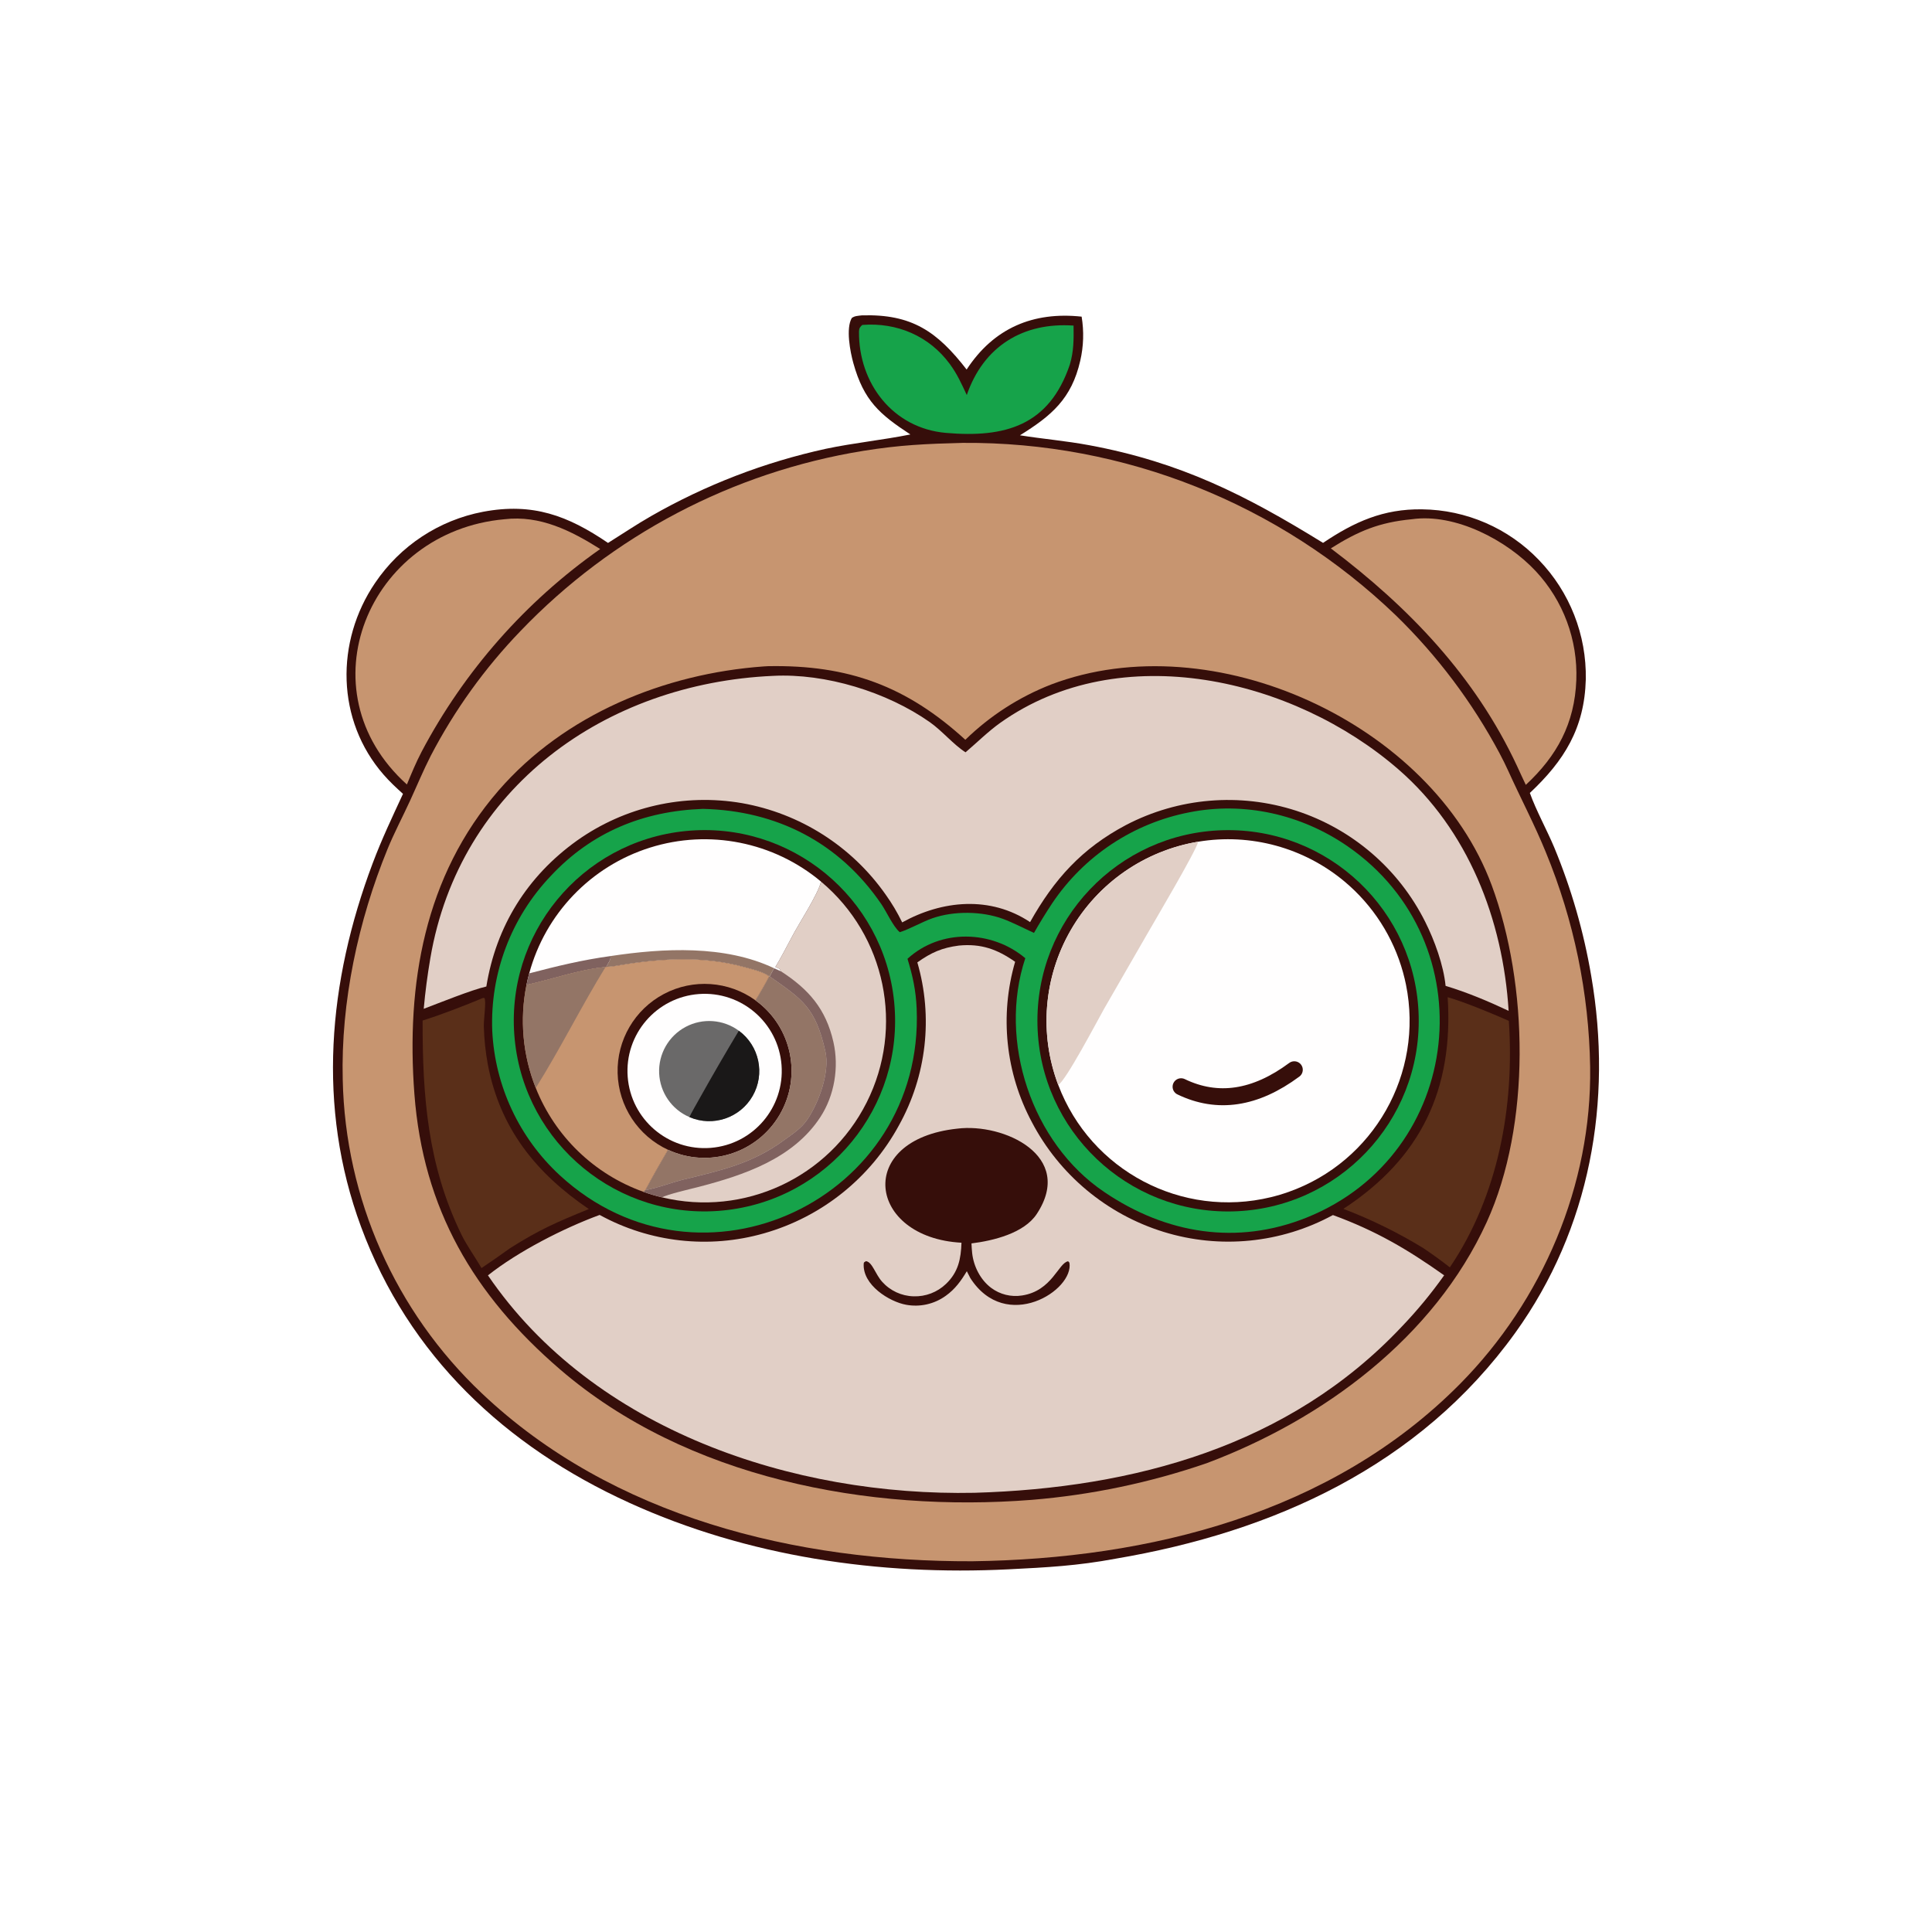
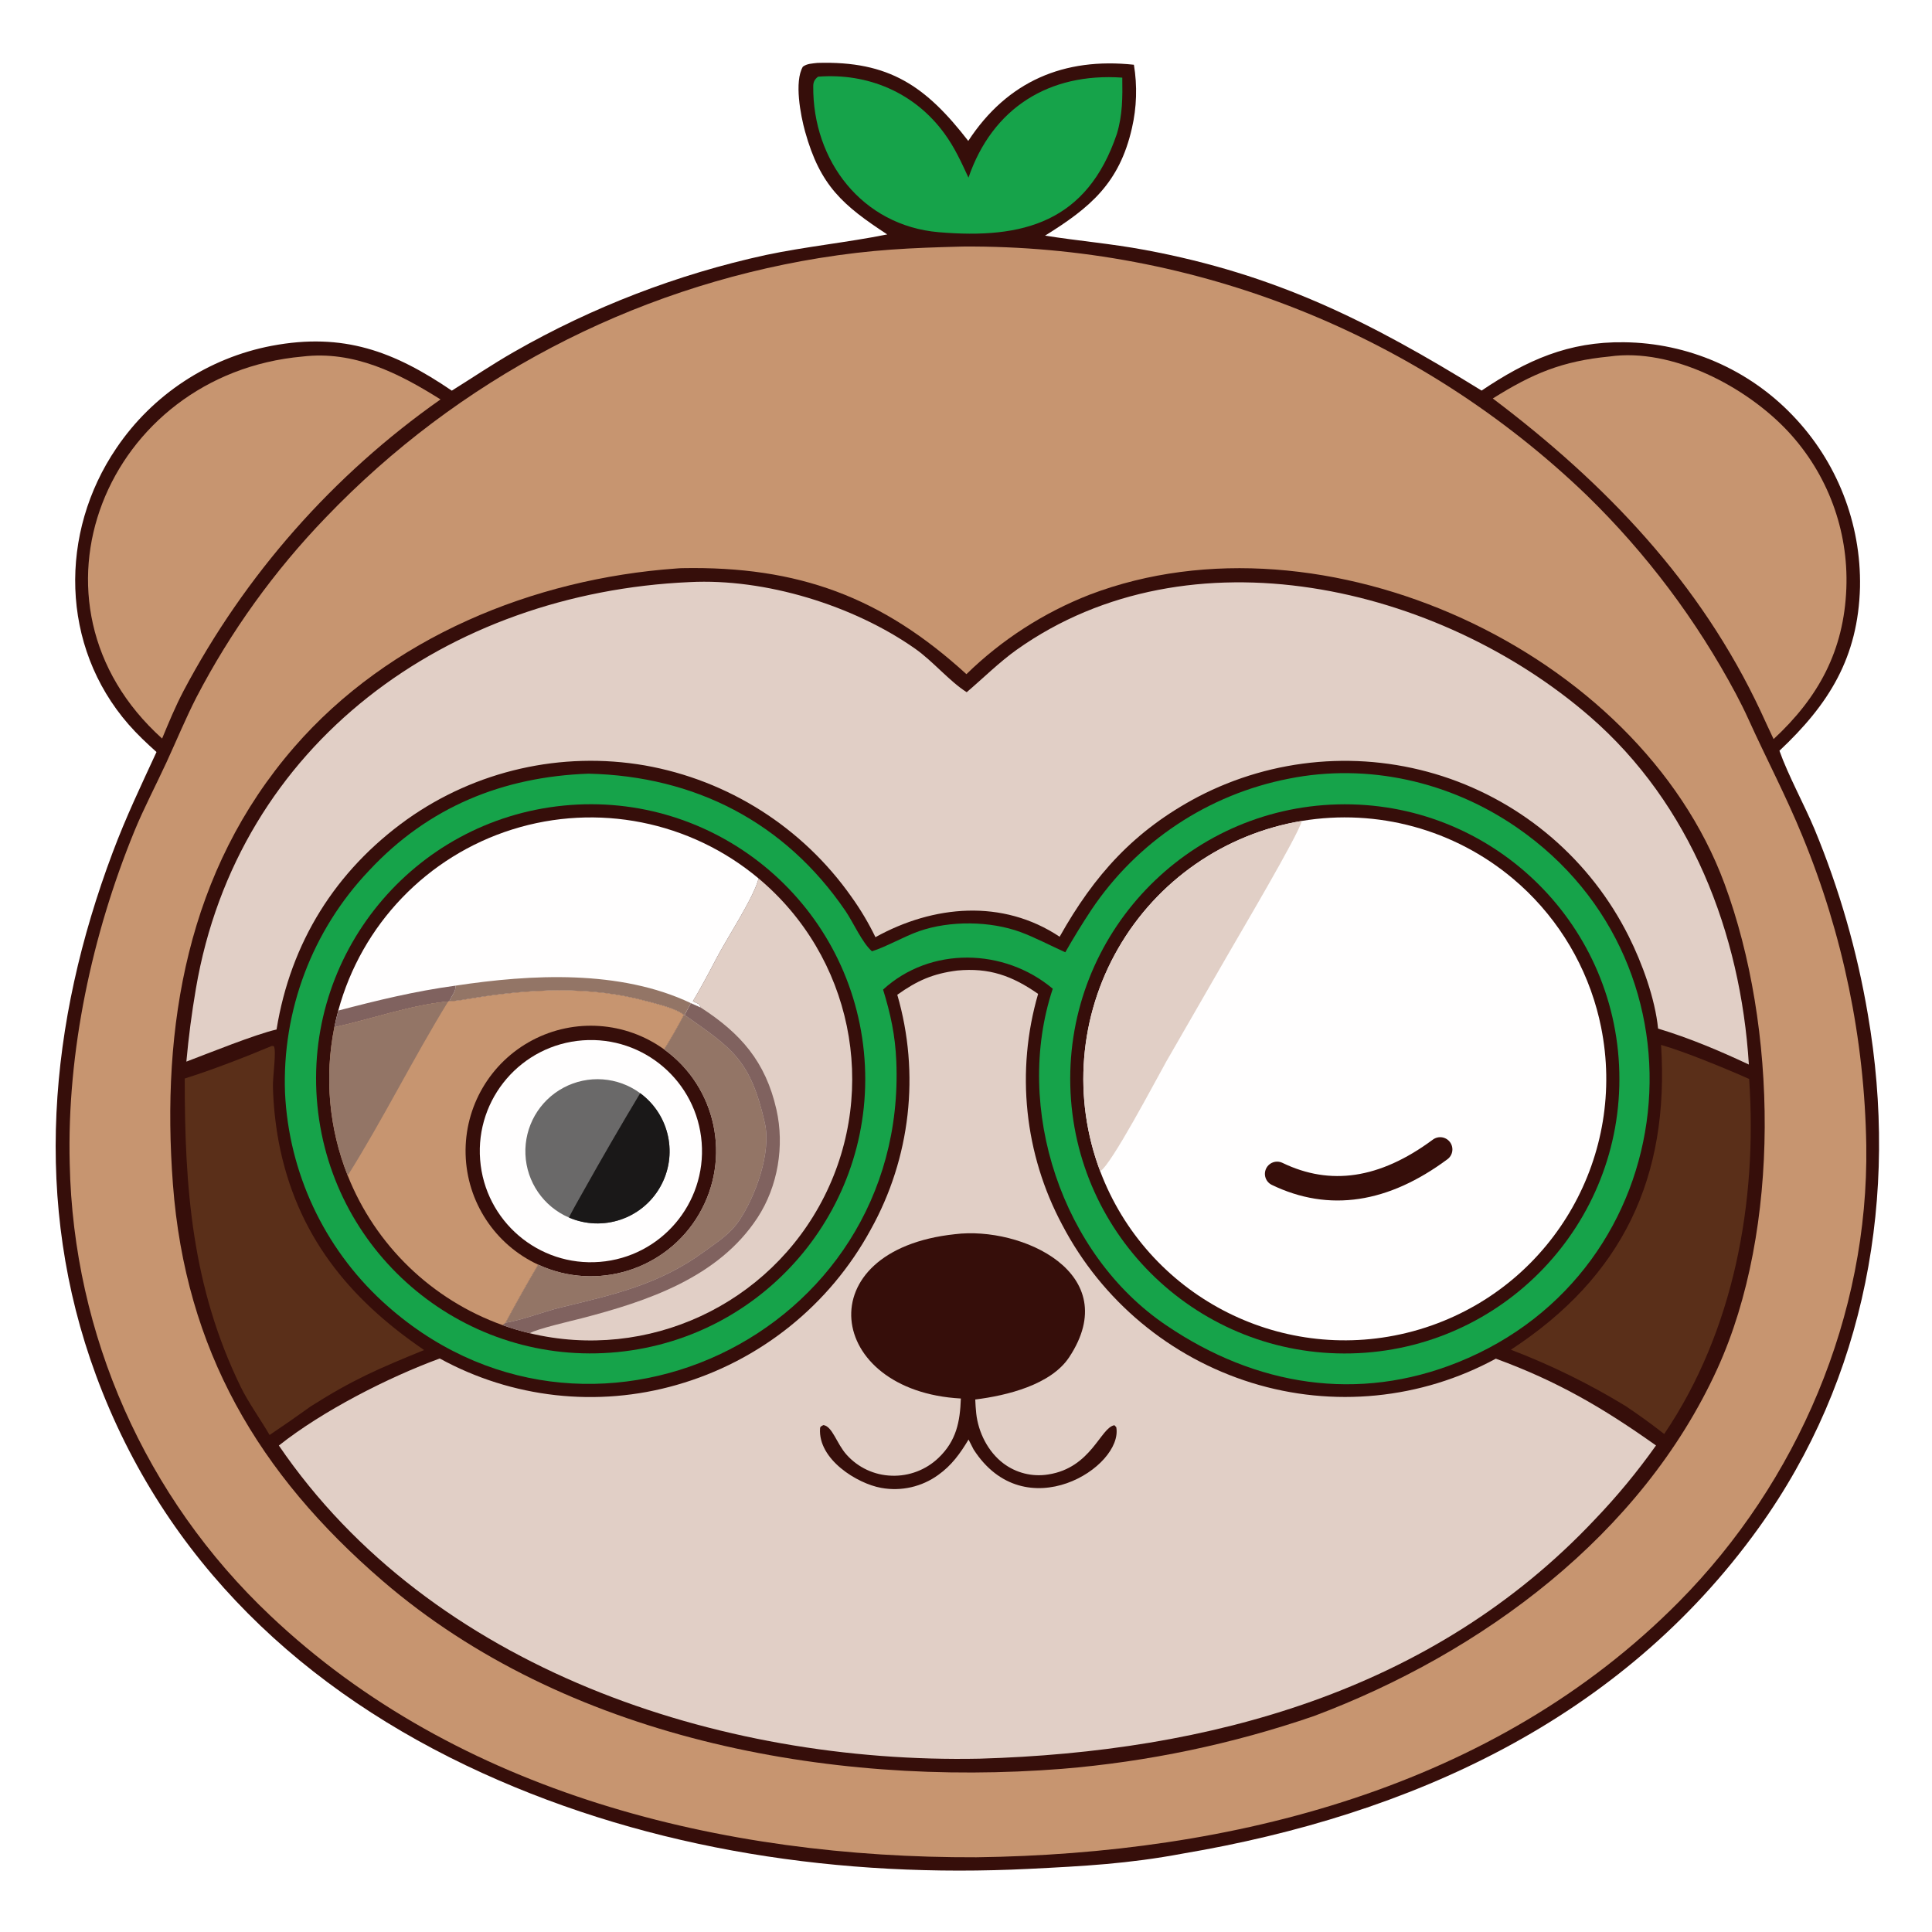
- <svg xmlns="http://www.w3.org/2000/svg" width="1024" height="1024" viewBox="0 0 1024 1024">
+ <svg xmlns="http://www.w3.org/2000/svg" width="1024" height="1024" viewBox="156 147 711 705">
  <path id="contorno-base" fill="#360E0A" d="M456.801 167.152C483.29 166.339 496.748 175.746 512.332 195.859C526.758 173.825 547.643 165.071 573.288 167.825C574.58 175.593 574.33 183.539 572.554 191.21C567.937 211.443 557.187 220.414 540.597 230.717C552.974 232.684 564.632 233.616 577.304 235.97C625.656 244.955 660.107 262.336 701.246 287.738C717.853 276.565 733.223 269.657 753.704 269.954C777.132 270.218 799.467 279.906 815.669 296.831C832.015 313.785 840.95 336.542 840.506 360.088C839.811 385.984 829.09 403.144 810.854 420.285C814.1 429.415 819.885 439.881 823.785 449.176C832.862 471.082 839.44 493.941 843.394 517.321C854.838 583.709 842.824 651.193 803.182 706.327C752.346 777.03 674.932 811.971 591.276 826.141C571.195 829.906 554.9 830.758 534.608 831.768C466.006 835.185 396.306 825.102 333.498 796.493C267.821 766.578 216.611 718.62 191.336 650.15C167.882 586.616 173.926 520.327 197.48 457.674C202.401 444.583 207.775 433.365 213.593 420.755C209.956 417.489 206.527 414.278 203.308 410.587C178.197 381.796 177.669 340.044 198.842 308.909C212.128 289.248 232.705 275.697 256.015 271.257C282.385 266.283 301.018 273.3 322.271 287.764C329.903 283 337.293 277.997 345.114 273.531C374.011 256.983 405.268 244.951 437.802 237.849C452.569 234.736 467.794 233.235 482.513 230.271C466.241 219.586 457.852 212.461 452.282 192.422C450.608 186.401 448.242 174.04 451.465 168.541C453.015 167.391 454.849 167.393 456.801 167.152Z" />
  <path id="cabeza-pelaje" fill="#C79570" d="M510.312 234.734C595.825 234.104 678.198 266.92 739.853 326.179C761.833 347.575 780.373 372.24 794.816 399.301C796.442 402.366 797.995 405.47 799.426 408.63C805.951 423.037 813.355 437.064 819.326 451.718C834.212 487.833 842.18 526.423 842.815 565.48C843.744 628.033 817.551 689.35 773.83 733.514C705.785 802.249 609.036 826.264 515.308 827.501C422.157 827.817 324.58 804.139 255.366 738.466C209.532 695.165 182.98 635.289 181.656 572.25C180.594 531.074 189.883 487.926 205.43 449.945C208.879 441.52 213.512 432.716 217.346 424.38C220.952 416.538 224.373 408.285 228.273 400.649C240.888 376.409 256.927 354.11 275.894 334.439C324.456 283.745 388.198 250.234 457.489 238.971C476.898 235.841 490.964 235.227 510.312 234.734Z" />
  <path id="mascara-contorno" fill="#360E0A" d="M404.844 353.215C405.251 353.16 406.621 353.097 407.113 353.087C449.796 352.298 480.572 363.719 511.655 392.1C524.684 379.385 540.139 369.424 557.1 362.81C642.861 330.183 758.812 383.321 790.626 469.178C810.092 521.711 811.528 596.169 787.995 647.741C760.035 709.015 701.313 752.351 639.536 775.535C609.545 785.844 578.384 792.369 546.776 794.96C460.465 801.741 363.892 783.574 296.771 725.754C251.027 686.349 224.251 640.743 219.639 579.856C215.227 521.62 224.932 464.307 264.24 418.989C299.264 378.61 352.238 356.983 404.844 353.215Z" />
  <path id="lentes-marco" fill="#16A34A" d="M548.042 494.447C551.051 489.158 554.237 483.971 557.593 478.895C574.44 453.72 600.642 436.314 630.379 430.545C659.298 424.784 689.579 431.515 714.259 448.549C788.071 499.494 776.067 611.779 692.55 645.339C655.809 660.103 618.206 654.12 585.24 631.76C546.842 605.881 528.86 551.738 543.43 507.866C525.608 492.857 498.379 492.22 480.987 508.183C483.776 517.25 485.457 525.052 485.852 534.552C490.048 635.383 371.58 691.817 296.742 622.959C275.174 603.084 262.296 575.519 260.892 546.224C259.757 515.895 270.905 486.391 291.811 464.389C313.615 440.989 340.995 429.856 372.584 428.719C411.66 429.62 444.833 446.527 467.143 479.227C469.986 483.395 473.279 490.938 476.882 494.078C481.855 492.588 488.724 488.61 494.217 486.692C505.562 482.732 520.446 482.892 531.677 487.054C536.864 488.976 542.888 492.134 548.042 494.447Z" />
  <g id="ojo-derecho">
    <path id="ojo-derecho-1" fill="#360E0A" d="M648.271 440.027C704.118 438.57 750.55 482.705 751.926 538.554C753.303 594.402 709.103 640.771 653.252 642.069C597.514 643.364 551.258 599.271 549.884 543.535C548.51 487.798 592.537 441.48 648.271 440.027Z" />
    <path id="ojo-derecho-2" fill="#FFFEFE" d="M635.081 446.119C662.818 441.496 691.189 449.238 712.733 467.309C727.675 479.842 738.456 496.62 743.647 515.42C744.243 517.579 744.764 519.758 745.208 521.954C754.707 568.916 728.206 615.71 683.047 631.719C679.943 632.82 676.784 633.76 673.583 634.536C626.389 645.986 578.061 620.473 560.892 575.046C550.708 548.1 553.133 518.008 567.5 493.04C581.867 468.072 606.666 450.854 635.081 446.119Z" />
    <path id="ojo-derecho-10" fill="#E1CFC6" d="M560.892 575.046C550.708 548.1 553.133 518.008 567.5 493.04C581.867 468.072 606.666 450.854 635.081 446.119C633.855 451.218 612.182 487.8 607.966 495.161L585.2 534.671C581.436 541.354 565.07 572.561 560.892 575.046Z" />
  </g>
  <g id="ojo-izquierdo">
    <path id="ojo-izquierdo-1" fill="#360E0A" d="M363.386 440.469C418.938 434.953 468.437 475.531 473.926 531.086C479.414 586.641 438.811 636.121 383.254 641.581C327.735 647.038 278.298 606.47 272.814 550.954C267.33 495.439 307.872 445.982 363.386 440.469Z" />
    <path id="ojo-izquierdo-2" fill="#360E0A" d="M280.492 515.903C289.072 484.218 313.211 459.091 344.528 449.249C375.844 439.406 410.017 446.205 435.182 467.284C469.419 495.963 479.426 544.429 459.348 584.323C439.269 624.218 394.382 645.056 350.951 634.645C347.572 633.835 344.239 632.843 340.967 631.672C314.942 622.362 294.176 602.311 283.96 576.627C277.068 559.299 275.358 540.342 279.04 522.061C279.456 519.993 279.94 517.939 280.492 515.903Z" />
    <path id="ojo-izquierdo-3" fill="#E1CFC6" d="M435.182 467.284C469.419 495.963 479.426 544.429 459.348 584.323C439.269 624.218 394.382 645.056 350.951 634.645C347.572 633.835 344.239 632.843 340.967 631.672L342.022 630.802C345.89 623.591 349.902 616.457 354.054 609.406C375.61 619.394 401.226 611.365 413.224 590.86C425.223 570.355 419.674 544.09 400.407 530.191C402.54 526.807 405.875 521.042 407.656 517.503L407.926 517.508L410.238 513.163L413.837 514.761C413.249 513.139 413.112 513.549 410.977 512.49C413.015 509.24 417.65 500.589 419.522 496.951C423.359 489.493 433.351 474.489 435.182 467.284Z" />
    <path id="ojo-izquierdo-4" fill="#937566" d="M407.656 517.503L407.926 517.508C425.274 529.712 432.21 533.892 437.48 557.332C439.919 568.18 434.068 584.152 428.061 593.147C424.687 598.198 420.033 601.024 415.3 604.503C398.628 616.76 381.983 620.382 362.354 625.165C355.862 626.747 348.955 629.577 342.022 630.802C345.89 623.591 349.902 616.457 354.054 609.406C375.61 619.394 401.226 611.365 413.224 590.86C425.223 570.355 419.674 544.09 400.407 530.191C402.54 526.807 405.875 521.042 407.656 517.503Z" />
    <path id="ojo-izquierdo-5" fill="#80625F" d="M410.238 513.163L413.837 514.761C428.535 524.246 437.748 534.662 441.742 552.358C444.741 565.643 442.323 580.577 434.785 592.11C420.386 614.141 394.275 622.857 370.007 629.161C366.919 629.963 353.434 633.066 350.951 634.645C347.572 633.835 344.239 632.843 340.967 631.672L342.022 630.802C348.955 629.577 355.862 626.747 362.354 625.165C381.983 620.382 398.628 616.76 415.3 604.503C420.033 601.024 424.687 598.198 428.061 593.147C434.068 584.152 439.919 568.18 437.48 557.332C432.21 533.892 425.274 529.712 407.926 517.508L410.238 513.163Z" />
    <path id="ojo-izquierdo-6" fill="#FFFEFE" d="M280.492 515.903C289.072 484.218 313.211 459.091 344.528 449.249C375.844 439.406 410.017 446.205 435.182 467.284C433.351 474.489 423.359 489.493 419.522 496.951C417.65 500.589 413.015 509.24 410.977 512.49C413.112 513.549 413.249 513.139 413.837 514.761L410.238 513.163L407.926 517.508L407.656 517.503C404.793 515.127 398.116 513.592 394.461 512.581C373.023 506.656 350.698 507.91 328.982 511.514C326.377 511.946 323.998 512.408 321.352 512.456L320.925 512.583C307.499 513.779 292.429 519.11 279.04 522.061C279.456 519.993 279.94 517.939 280.492 515.903Z" />
    <path id="ojo-izquierdo-7" fill="#937566" d="M323.611 506.734C351.609 502.492 384.211 500.806 410.238 513.163L407.926 517.508L407.656 517.503C404.793 515.127 398.116 513.592 394.461 512.581C373.023 506.656 350.698 507.91 328.982 511.514C326.377 511.946 323.998 512.408 321.352 512.456C322.391 510.134 323.786 508.919 323.611 506.734Z" />
    <path id="ojo-izquierdo-8" fill="#80625F" d="M280.492 515.903C295.026 512.096 308.644 508.777 323.611 506.734C323.786 508.919 322.391 510.134 321.352 512.456L320.925 512.583C307.499 513.779 292.429 519.11 279.04 522.061C279.456 519.993 279.94 517.939 280.492 515.903Z" />
    <path id="ojo-izquierdo-9" fill="#C79570" d="M321.352 512.456C323.998 512.408 326.377 511.946 328.982 511.514C350.698 507.91 373.023 506.656 394.461 512.581C398.116 513.592 404.793 515.127 407.656 517.503C405.875 521.042 402.54 526.807 400.407 530.191C386.196 519.938 367.4 518.629 351.905 526.813C336.41 534.997 326.895 551.259 327.35 568.777C327.806 586.294 338.154 602.039 354.054 609.406C349.902 616.457 345.89 623.591 342.022 630.802L340.967 631.672C314.942 622.362 294.176 602.311 283.96 576.627C277.068 559.299 275.358 540.342 279.04 522.061C292.429 519.11 307.499 513.779 320.925 512.583L321.352 512.456Z" />
    <path id="ojo-izquierdo-10" fill="#937566" d="M320.925 512.583C308.354 532.961 296.626 556.521 283.96 576.627C277.068 559.299 275.358 540.342 279.04 522.061C292.429 519.11 307.499 513.779 320.925 512.583Z" />
    <path id="ojo-izquierdo-11" fill="#FFFEFE" d="M370.44 526.859C392.909 525.196 412.489 542.022 414.225 564.485C415.961 586.948 399.198 606.583 376.741 608.391C354.181 610.208 334.437 593.352 332.693 570.786C330.949 548.22 347.869 528.531 370.44 526.859Z" />
    <path id="ojo-izquierdo-12" fill="#6A6969" d="M365.411 592.084C356.032 588.058 349.793 579.009 349.364 568.811C348.935 558.613 354.393 549.073 363.401 544.273C372.409 539.473 383.371 540.265 391.597 546.308C402.467 554.296 405.617 569.166 398.919 580.875C392.221 592.583 377.806 597.406 365.411 592.084Z" />
    <path id="ojo-izquierdo-13" fill="#1A1818" d="M391.597 546.308C402.467 554.296 405.617 569.166 398.919 580.875C392.221 592.583 377.806 597.406 365.411 592.084C365.638 591.252 370.145 583.343 370.932 581.944C377.639 569.961 384.528 558.081 391.597 546.308Z" />
  </g>
  <g id="boca-nariz">
    <path id="boca-nariz-1" fill="#E1CFC6" d="M508.272 501.167C520.006 500.057 528.487 503.094 538.038 509.764C529.774 538.179 532.966 568.701 546.93 594.791C561.518 622.671 586.617 643.585 616.671 652.905C646.585 662.166 678.97 658.957 706.484 644.006C729.202 652.32 745.921 662.116 765.428 675.948C758.59 685.595 751.047 694.722 742.862 703.256C683.264 766.518 600.959 788.745 516.515 791.215C420.623 793.172 314.639 758.157 258.623 675.973C274.661 663.254 298.727 650.951 317.83 643.938C344.457 658.544 375.774 662.045 404.97 653.681C435.501 644.998 461.255 624.395 476.429 596.515C491.104 570.169 494.628 539.047 486.213 510.087C493.518 504.881 499.313 502.307 508.272 501.167Z" />
    <path id="boca-nariz-2" fill="#360E0A" d="M507.423 598.2C531.898 595.136 569.911 612.567 549.464 643.485C542.753 653.632 526.52 657.597 514.905 659.032C514.968 660.749 515.088 662.464 515.265 664.173C516.031 671.153 519.604 678.264 525.259 682.541C529.967 686.094 535.922 687.569 541.744 686.625C557.628 684.192 560.994 669.335 566.124 668.499L566.804 669.228C569.447 683.886 533.158 706.807 514.291 677.41L512.436 673.767C509.368 678.892 506.214 683.29 501.284 686.793C495.227 691.187 487.634 692.907 480.274 691.553C471.468 689.983 457.022 681.095 457.789 669.692C457.842 668.899 458.325 668.862 459.02 668.443C462.362 668.93 463.871 675.254 467.546 679.347C471.798 684.116 477.833 686.914 484.22 687.079C490.584 687.286 496.764 684.926 501.368 680.528C507.977 674.218 509.303 667.2 509.608 658.668C459.757 655.982 452.785 604.009 507.423 598.2Z" />
  </g>
  <path id="mascara-superior" fill="#E1CFC6" d="M409.789 358.221C437.58 356.783 470.066 366.753 492.809 382.747C499.367 387.36 505.445 394.75 511.76 398.74C517.669 393.712 523.849 387.591 530.16 383.11C593.827 337.905 685.531 359.49 741.132 407.733C778.152 439.854 796.576 487.315 799.607 535.767C788.792 530.685 777.645 525.984 766.192 522.53C765.116 511.564 760.322 498.414 755.416 488.634C741.421 460.611 716.765 439.377 686.977 429.692C657.125 420.023 624.64 422.752 596.82 437.267C573.404 449.654 558.722 465.996 545.961 488.731C524.925 474.725 499.467 477.099 478.176 488.894C475.652 483.682 472.684 478.696 469.305 473.992C451.341 448.475 424.007 431.106 393.276 425.68C362.614 420.396 331.111 427.56 305.749 445.582C279.404 464.474 262.95 490.911 257.772 522.867C250.088 524.592 232.549 531.689 224.586 534.689C225.412 525.52 226.543 516.942 228.083 507.891C243.482 417.404 320.891 362.156 409.789 358.221Z" />
  <g id="orejas">
    <path id="oreja-izquierda-sombra" fill="#5A2F19" d="M256.024 528.917L256.741 528.976C257.843 530.511 256.338 540.141 256.436 543.985C256.622 550.784 257.335 557.558 258.569 564.246C265.054 598.223 284.185 621.845 312.084 640.831C295.048 647.779 285.825 651.749 270.373 661.55C265.377 665.15 260.322 668.667 255.209 672.098C251.965 666.494 247.384 660.104 244.661 654.534C226.602 617.599 223.94 581.055 223.989 540.905C233.58 537.925 246.748 532.832 256.024 528.917Z" />
    <path id="oreja-derecha-sombra" fill="#5A2F19" d="M767.292 528.54C775.721 530.895 791.601 537.442 799.71 541.08C802.79 586.19 794.135 633.778 768.45 671.725C763.857 668.137 759.136 664.716 754.296 661.469C740.868 653.272 726.716 646.326 712.017 640.718C753.168 613.813 770.424 577.337 767.292 528.54Z" />
    <path id="oreja-derecha-exterior" fill="#C79570" d="M748.294 275.201C771.371 271.903 798.691 286.333 814.027 302.774C828.573 318.384 836.294 339.148 835.481 360.469C834.605 383.463 825.222 400.685 808.707 415.992C807.108 412.659 805.564 409.247 804.01 405.888C781.798 358.365 746.753 321.876 705.367 290.648C719.935 281.485 730.934 276.867 748.294 275.201Z" />
    <path id="oreja-izquierda-exterior" fill="#C79570" d="M267.363 275.209C286.267 272.959 302.772 281.332 318.115 290.993C278.552 318.795 246.135 355.573 223.521 398.314C220.424 404.256 218.239 409.594 215.66 415.79C160.256 365.932 195.184 281.648 267.363 275.209Z" />
  </g>
  <path id="hoja" fill="#16A34A" d="M457.062 172.219C475.422 170.794 492.548 178.086 503.481 193.023C507.396 198.372 509.626 203.406 512.411 209.373C521.249 183.667 542.119 170.692 569.013 172.57C569.119 179.864 569.128 186.267 567.02 193.278C556.05 225.712 532.642 232.13 501.433 229.45C473.321 227.036 455.017 203.218 455.284 175.66C455.3 174.042 455.891 173.133 457.062 172.219Z" />
  <path id="ojo-derecho-guino" fill="none" stroke="#360E0A" stroke-width="9" stroke-linecap="round" d="M626 576 Q655 590 686 567" />
</svg>
